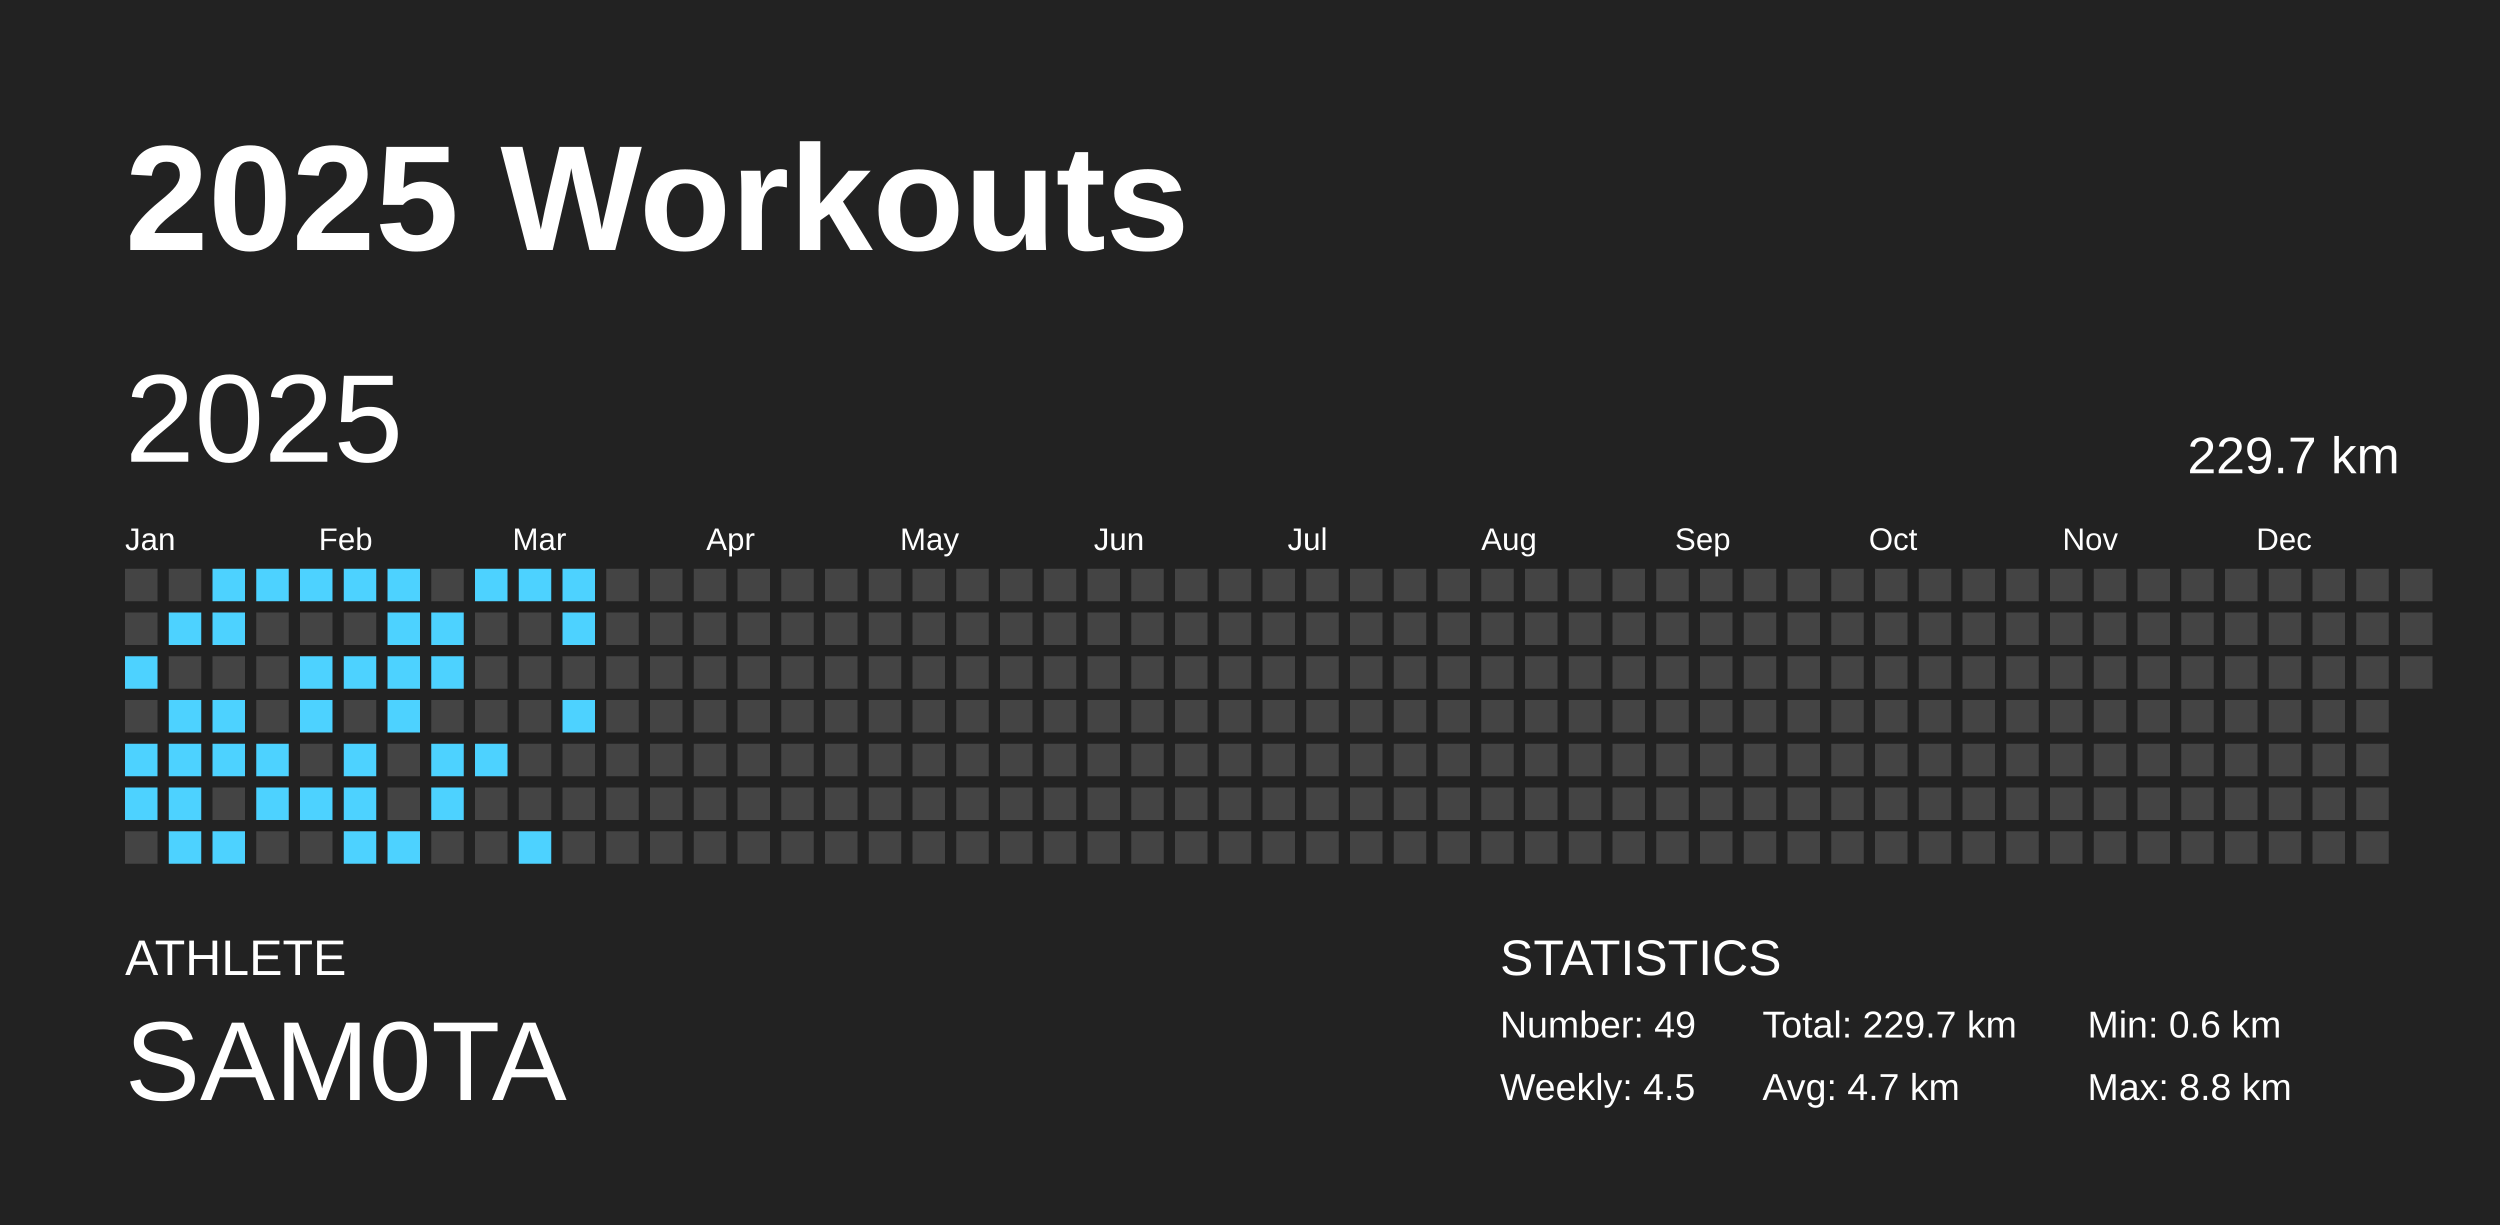
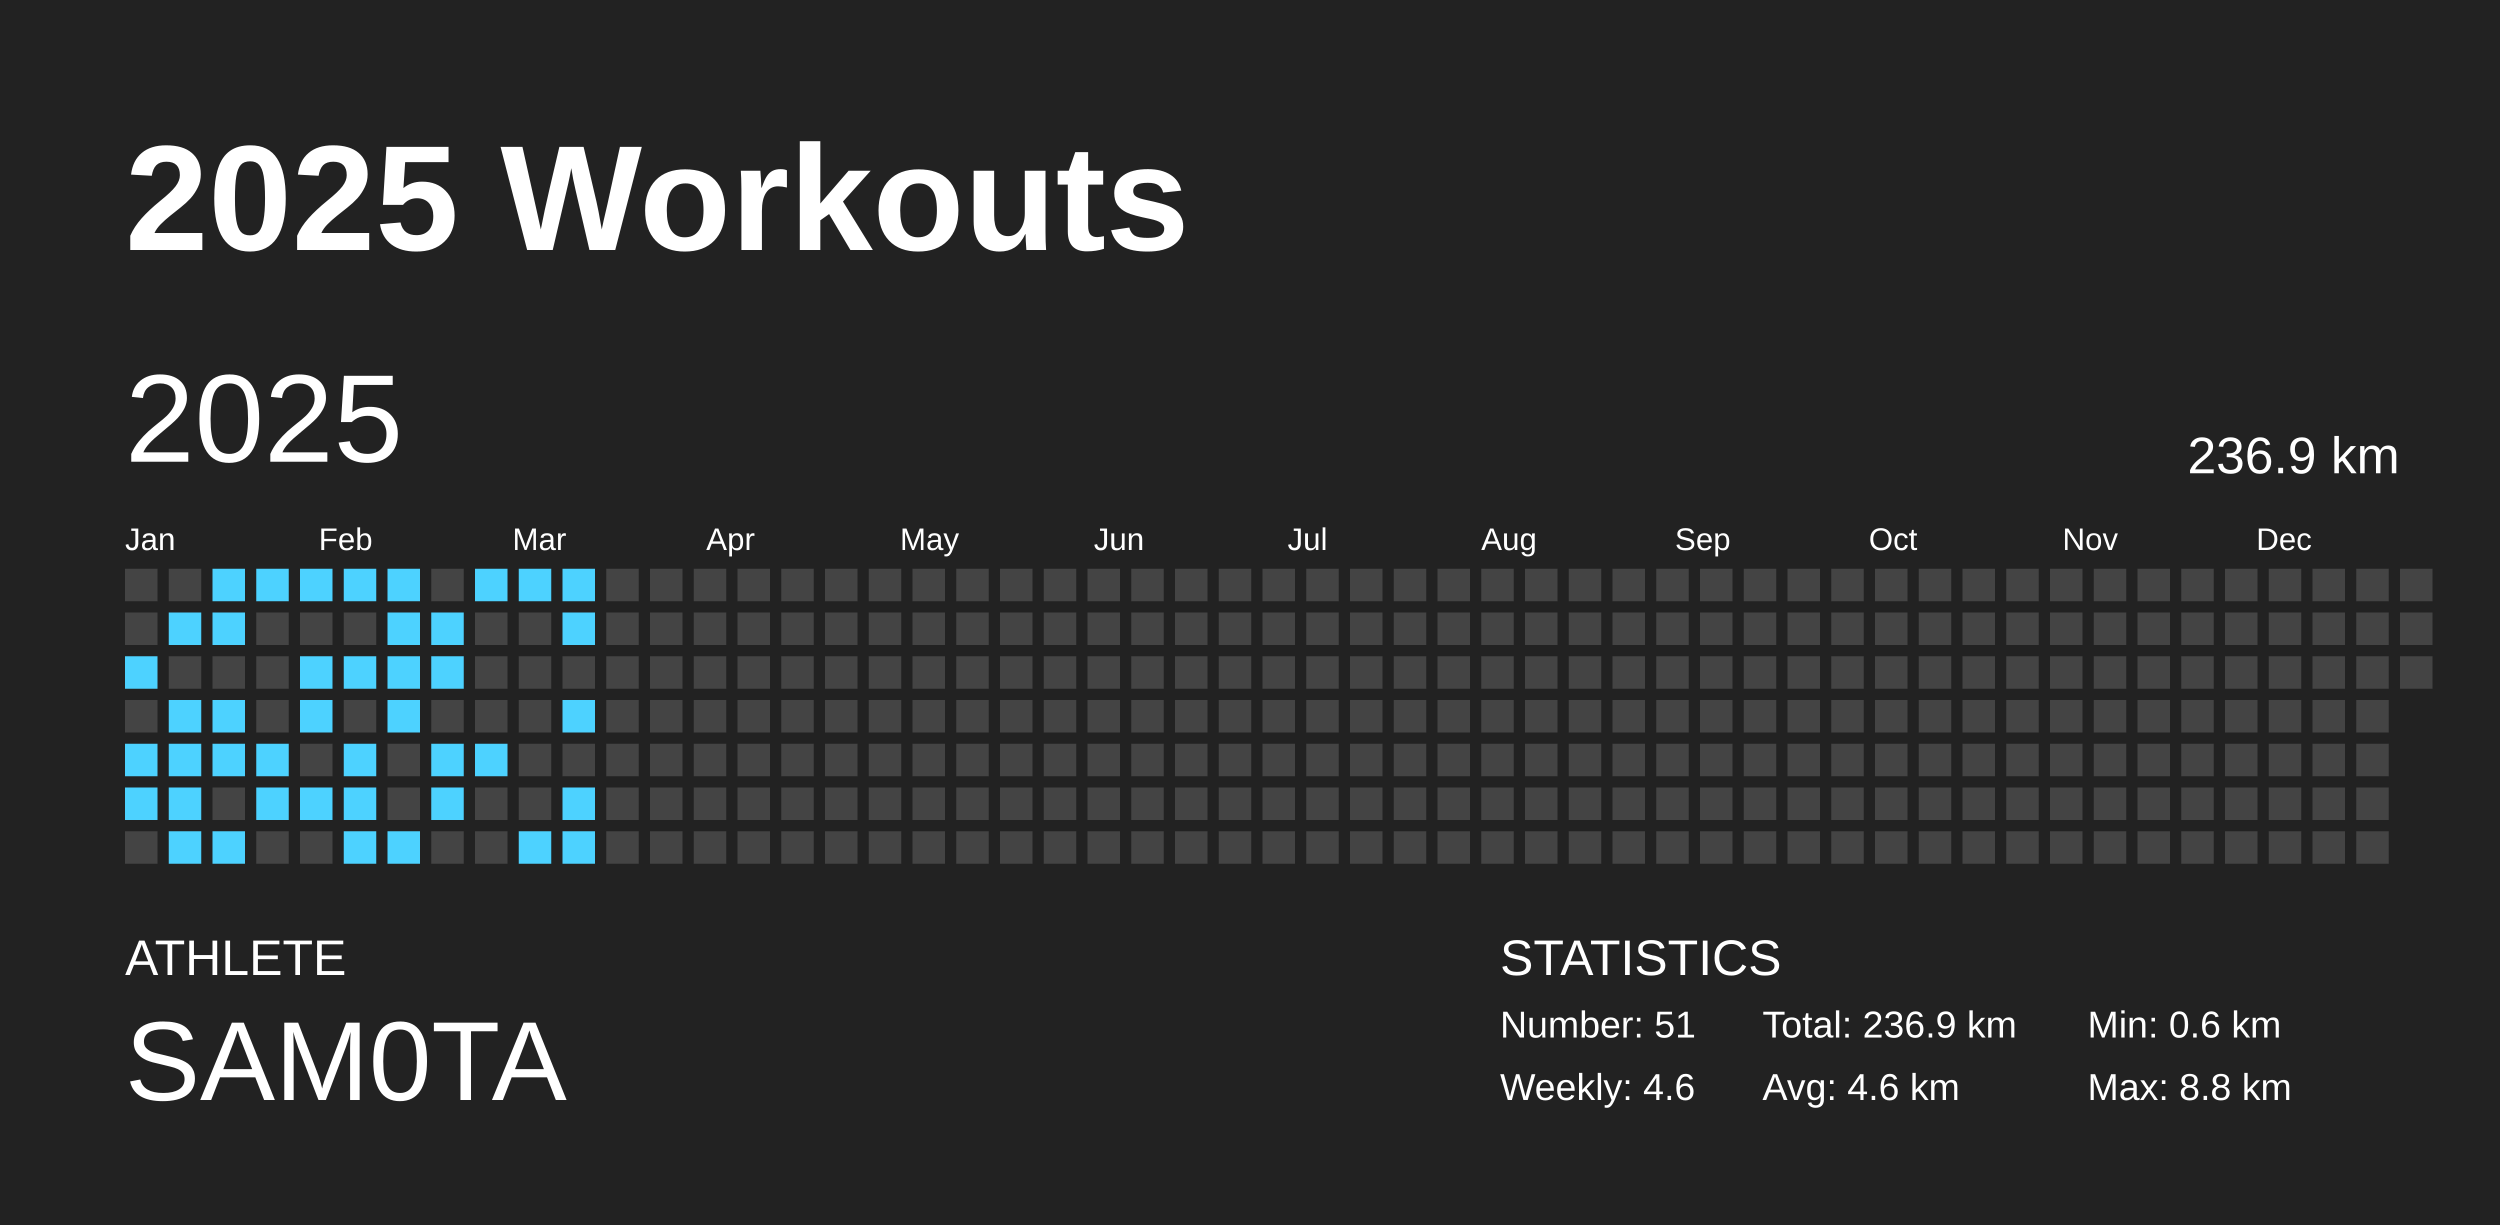
<svg xmlns="http://www.w3.org/2000/svg" baseProfile="full" height="98mm" version="1.1" viewBox="0,0,200,98" width="200mm">
  <defs />
  <rect fill="#222222" height="98" width="200" x="0" y="0" />
  <text fill="#FFFFFF" style="font-size:12px; font-family:Arial; font-weight:bold;" x="10" y="20">2025 Workouts</text>
  <text fill="#FFFFFF" style="font-size:4px; font-family:Arial" x="10" y="78">ATHLETE</text>
  <text fill="#FFFFFF" style="font-size:9px; font-family:Arial" x="10" y="88">SAM0TA</text>
  <text fill="#FFFFFF" style="font-size:4px; font-family:Arial" x="120" y="78">STATISTICS</text>
-   <text fill="#FFFFFF" style="font-size:3px; font-family:Arial" x="120" y="83">Number: 49</text>
-   <text fill="#FFFFFF" style="font-size:3px; font-family:Arial" x="120" y="88">Weekly: 4.5</text>
-   <text fill="#FFFFFF" style="font-size:3px; font-family:Arial" x="141" y="83">Total: 229.7 km</text>
-   <text fill="#FFFFFF" style="font-size:3px; font-family:Arial" x="141" y="88">Avg: 4.7 km</text>
+   <text fill="#FFFFFF" style="font-size:3px; font-family:Arial" x="120" y="83">Number: 51</text>
+   <text fill="#FFFFFF" style="font-size:3px; font-family:Arial" x="120" y="88">Weekly: 4.6</text>
+   <text fill="#FFFFFF" style="font-size:3px; font-family:Arial" x="141" y="83">Total: 236.9 km</text>
+   <text fill="#FFFFFF" style="font-size:3px; font-family:Arial" x="141" y="88">Avg: 4.6 km</text>
  <text fill="#FFFFFF" style="font-size:3px; font-family:Arial" x="167" y="83">Min: 0.6 km</text>
  <text fill="#FFFFFF" style="font-size:3px; font-family:Arial" x="167" y="88">Max: 8.8 km</text>
  <text dominant-baseline="hanging" fill="#FFFFFF" style="font-size:10.0px; font-family:Arial;" x="10" y="30">2025</text>
-   <text dominant-baseline="hanging" fill="#FFFFFF" style="font-size:4.125px; font-family:Arial;" x="175" y="35">229.7 km</text>
+   <text dominant-baseline="hanging" fill="#FFFFFF" style="font-size:4.125px; font-family:Arial;" x="175" y="35">236.9 km</text>
  <text fill="#FFFFFF" style="font-size:2.5px; font-family:Arial" x="10.0" y="44">Jan</text>
  <text fill="#FFFFFF" style="font-size:2.5px; font-family:Arial" x="25.5" y="44">Feb</text>
  <text fill="#FFFFFF" style="font-size:2.5px; font-family:Arial" x="41.0" y="44">Mar</text>
  <text fill="#FFFFFF" style="font-size:2.5px; font-family:Arial" x="56.5" y="44">Apr</text>
  <text fill="#FFFFFF" style="font-size:2.5px; font-family:Arial" x="72.0" y="44">May</text>
  <text fill="#FFFFFF" style="font-size:2.5px; font-family:Arial" x="87.5" y="44">Jun</text>
  <text fill="#FFFFFF" style="font-size:2.5px; font-family:Arial" x="103.0" y="44">Jul</text>
  <text fill="#FFFFFF" style="font-size:2.5px; font-family:Arial" x="118.5" y="44">Aug</text>
  <text fill="#FFFFFF" style="font-size:2.5px; font-family:Arial" x="134.0" y="44">Sep</text>
  <text fill="#FFFFFF" style="font-size:2.5px; font-family:Arial" x="149.5" y="44">Oct</text>
  <text fill="#FFFFFF" style="font-size:2.5px; font-family:Arial" x="165.0" y="44">Nov</text>
  <text fill="#FFFFFF" style="font-size:2.5px; font-family:Arial" x="180.5" y="44">Dec</text>
  <rect fill="#444444" height="2.6" width="2.6" x="10.0" y="45.5" />
  <rect fill="#444444" height="2.6" width="2.6" x="10.0" y="49.0" />
  <rect fill="#4dd2ff" height="2.6" width="2.6" x="10.0" y="52.5" />
  <rect fill="#444444" height="2.6" width="2.6" x="10.0" y="56.0" />
  <rect fill="#4dd2ff" height="2.6" width="2.6" x="10.0" y="59.5" />
  <rect fill="#4dd2ff" height="2.6" width="2.6" x="10.0" y="63.0" />
  <rect fill="#444444" height="2.6" width="2.6" x="10.0" y="66.5" />
  <rect fill="#444444" height="2.6" width="2.6" x="13.5" y="45.5" />
  <rect fill="#4dd2ff" height="2.6" width="2.6" x="13.5" y="49.0" />
  <rect fill="#444444" height="2.6" width="2.6" x="13.5" y="52.5" />
  <rect fill="#4dd2ff" height="2.6" width="2.6" x="13.5" y="56.0" />
  <rect fill="#4dd2ff" height="2.6" width="2.6" x="13.5" y="59.5" />
  <rect fill="#4dd2ff" height="2.6" width="2.6" x="13.5" y="63.0" />
  <rect fill="#4dd2ff" height="2.6" width="2.6" x="13.5" y="66.5" />
  <rect fill="#4dd2ff" height="2.6" width="2.6" x="17.0" y="45.5" />
  <rect fill="#4dd2ff" height="2.6" width="2.6" x="17.0" y="49.0" />
  <rect fill="#444444" height="2.6" width="2.6" x="17.0" y="52.5" />
  <rect fill="#4dd2ff" height="2.6" width="2.6" x="17.0" y="56.0" />
  <rect fill="#4dd2ff" height="2.6" width="2.6" x="17.0" y="59.5" />
  <rect fill="#444444" height="2.6" width="2.6" x="17.0" y="63.0" />
  <rect fill="#4dd2ff" height="2.6" width="2.6" x="17.0" y="66.5" />
  <rect fill="#4dd2ff" height="2.6" width="2.6" x="20.5" y="45.5" />
  <rect fill="#444444" height="2.6" width="2.6" x="20.5" y="49.0" />
  <rect fill="#444444" height="2.6" width="2.6" x="20.5" y="52.5" />
  <rect fill="#444444" height="2.6" width="2.6" x="20.5" y="56.0" />
  <rect fill="#4dd2ff" height="2.6" width="2.6" x="20.5" y="59.5" />
  <rect fill="#4dd2ff" height="2.6" width="2.6" x="20.5" y="63.0" />
  <rect fill="#444444" height="2.6" width="2.6" x="20.5" y="66.5" />
  <rect fill="#4dd2ff" height="2.6" width="2.6" x="24.0" y="45.5" />
  <rect fill="#444444" height="2.6" width="2.6" x="24.0" y="49.0" />
  <rect fill="#4dd2ff" height="2.6" width="2.6" x="24.0" y="52.5" />
  <rect fill="#4dd2ff" height="2.6" width="2.6" x="24.0" y="56.0" />
  <rect fill="#444444" height="2.6" width="2.6" x="24.0" y="59.5" />
  <rect fill="#4dd2ff" height="2.6" width="2.6" x="24.0" y="63.0" />
  <rect fill="#444444" height="2.6" width="2.6" x="24.0" y="66.5" />
  <rect fill="#4dd2ff" height="2.6" width="2.6" x="27.5" y="45.5" />
  <rect fill="#444444" height="2.6" width="2.6" x="27.5" y="49.0" />
  <rect fill="#4dd2ff" height="2.6" width="2.6" x="27.5" y="52.5" />
  <rect fill="#444444" height="2.6" width="2.6" x="27.5" y="56.0" />
  <rect fill="#4dd2ff" height="2.6" width="2.6" x="27.5" y="59.5" />
  <rect fill="#4dd2ff" height="2.6" width="2.6" x="27.5" y="63.0" />
  <rect fill="#4dd2ff" height="2.6" width="2.6" x="27.5" y="66.5" />
  <rect fill="#4dd2ff" height="2.6" width="2.6" x="31.0" y="45.5" />
  <rect fill="#4dd2ff" height="2.6" width="2.6" x="31.0" y="49.0" />
  <rect fill="#4dd2ff" height="2.6" width="2.6" x="31.0" y="52.5" />
  <rect fill="#4dd2ff" height="2.6" width="2.6" x="31.0" y="56.0" />
  <rect fill="#444444" height="2.6" width="2.6" x="31.0" y="59.5" />
  <rect fill="#444444" height="2.6" width="2.6" x="31.0" y="63.0" />
  <rect fill="#4dd2ff" height="2.6" width="2.6" x="31.0" y="66.5" />
  <rect fill="#444444" height="2.6" width="2.6" x="34.5" y="45.5" />
  <rect fill="#4dd2ff" height="2.6" width="2.6" x="34.5" y="49.0" />
  <rect fill="#4dd2ff" height="2.6" width="2.6" x="34.5" y="52.5" />
  <rect fill="#444444" height="2.6" width="2.6" x="34.5" y="56.0" />
  <rect fill="#4dd2ff" height="2.6" width="2.6" x="34.5" y="59.5" />
  <rect fill="#4dd2ff" height="2.6" width="2.6" x="34.5" y="63.0" />
  <rect fill="#444444" height="2.6" width="2.6" x="34.5" y="66.5" />
  <rect fill="#4dd2ff" height="2.6" width="2.6" x="38.0" y="45.5" />
  <rect fill="#444444" height="2.6" width="2.6" x="38.0" y="49.0" />
  <rect fill="#444444" height="2.6" width="2.6" x="38.0" y="52.5" />
  <rect fill="#444444" height="2.6" width="2.6" x="38.0" y="56.0" />
  <rect fill="#4dd2ff" height="2.6" width="2.6" x="38.0" y="59.5" />
  <rect fill="#444444" height="2.6" width="2.6" x="38.0" y="63.0" />
  <rect fill="#444444" height="2.6" width="2.6" x="38.0" y="66.5" />
  <rect fill="#4dd2ff" height="2.6" width="2.6" x="41.5" y="45.5" />
  <rect fill="#444444" height="2.6" width="2.6" x="41.5" y="49.0" />
  <rect fill="#444444" height="2.6" width="2.6" x="41.5" y="52.5" />
  <rect fill="#444444" height="2.6" width="2.6" x="41.5" y="56.0" />
  <rect fill="#444444" height="2.6" width="2.6" x="41.5" y="59.5" />
  <rect fill="#444444" height="2.6" width="2.6" x="41.5" y="63.0" />
  <rect fill="#4dd2ff" height="2.6" width="2.6" x="41.5" y="66.5" />
  <rect fill="#4dd2ff" height="2.6" width="2.6" x="45.0" y="45.5" />
  <rect fill="#4dd2ff" height="2.6" width="2.6" x="45.0" y="49.0" />
  <rect fill="#444444" height="2.6" width="2.6" x="45.0" y="52.5" />
  <rect fill="#4dd2ff" height="2.6" width="2.6" x="45.0" y="56.0" />
  <rect fill="#444444" height="2.6" width="2.6" x="45.0" y="59.5" />
-   <rect fill="#444444" height="2.6" width="2.6" x="45.0" y="63.0" />
-   <rect fill="#444444" height="2.6" width="2.6" x="45.0" y="66.5" />
+   <rect fill="#4dd2ff" height="2.6" width="2.6" x="45.0" y="63.0" />
+   <rect fill="#4dd2ff" height="2.6" width="2.6" x="45.0" y="66.5" />
  <rect fill="#444444" height="2.6" width="2.6" x="48.5" y="45.5" />
  <rect fill="#444444" height="2.6" width="2.6" x="48.5" y="49.0" />
  <rect fill="#444444" height="2.6" width="2.6" x="48.5" y="52.5" />
  <rect fill="#444444" height="2.6" width="2.6" x="48.5" y="56.0" />
  <rect fill="#444444" height="2.6" width="2.6" x="48.5" y="59.5" />
  <rect fill="#444444" height="2.6" width="2.6" x="48.5" y="63.0" />
  <rect fill="#444444" height="2.6" width="2.6" x="48.5" y="66.5" />
  <rect fill="#444444" height="2.6" width="2.6" x="52.0" y="45.5" />
  <rect fill="#444444" height="2.6" width="2.6" x="52.0" y="49.0" />
  <rect fill="#444444" height="2.6" width="2.6" x="52.0" y="52.5" />
  <rect fill="#444444" height="2.6" width="2.6" x="52.0" y="56.0" />
  <rect fill="#444444" height="2.6" width="2.6" x="52.0" y="59.5" />
  <rect fill="#444444" height="2.6" width="2.6" x="52.0" y="63.0" />
  <rect fill="#444444" height="2.6" width="2.6" x="52.0" y="66.5" />
  <rect fill="#444444" height="2.6" width="2.6" x="55.5" y="45.5" />
  <rect fill="#444444" height="2.6" width="2.6" x="55.5" y="49.0" />
  <rect fill="#444444" height="2.6" width="2.6" x="55.5" y="52.5" />
  <rect fill="#444444" height="2.6" width="2.6" x="55.5" y="56.0" />
  <rect fill="#444444" height="2.6" width="2.6" x="55.5" y="59.5" />
  <rect fill="#444444" height="2.6" width="2.6" x="55.5" y="63.0" />
  <rect fill="#444444" height="2.6" width="2.6" x="55.5" y="66.5" />
  <rect fill="#444444" height="2.6" width="2.6" x="59.0" y="45.5" />
  <rect fill="#444444" height="2.6" width="2.6" x="59.0" y="49.0" />
  <rect fill="#444444" height="2.6" width="2.6" x="59.0" y="52.5" />
  <rect fill="#444444" height="2.6" width="2.6" x="59.0" y="56.0" />
  <rect fill="#444444" height="2.6" width="2.6" x="59.0" y="59.5" />
  <rect fill="#444444" height="2.6" width="2.6" x="59.0" y="63.0" />
  <rect fill="#444444" height="2.6" width="2.6" x="59.0" y="66.5" />
  <rect fill="#444444" height="2.6" width="2.6" x="62.5" y="45.5" />
  <rect fill="#444444" height="2.6" width="2.6" x="62.5" y="49.0" />
  <rect fill="#444444" height="2.6" width="2.6" x="62.5" y="52.5" />
  <rect fill="#444444" height="2.6" width="2.6" x="62.5" y="56.0" />
  <rect fill="#444444" height="2.6" width="2.6" x="62.5" y="59.5" />
  <rect fill="#444444" height="2.6" width="2.6" x="62.5" y="63.0" />
  <rect fill="#444444" height="2.6" width="2.6" x="62.5" y="66.5" />
  <rect fill="#444444" height="2.6" width="2.6" x="66.0" y="45.5" />
  <rect fill="#444444" height="2.6" width="2.6" x="66.0" y="49.0" />
  <rect fill="#444444" height="2.6" width="2.6" x="66.0" y="52.5" />
  <rect fill="#444444" height="2.6" width="2.6" x="66.0" y="56.0" />
  <rect fill="#444444" height="2.6" width="2.6" x="66.0" y="59.5" />
  <rect fill="#444444" height="2.6" width="2.6" x="66.0" y="63.0" />
  <rect fill="#444444" height="2.6" width="2.6" x="66.0" y="66.5" />
  <rect fill="#444444" height="2.6" width="2.6" x="69.5" y="45.5" />
  <rect fill="#444444" height="2.6" width="2.6" x="69.5" y="49.0" />
  <rect fill="#444444" height="2.6" width="2.6" x="69.5" y="52.5" />
  <rect fill="#444444" height="2.6" width="2.6" x="69.5" y="56.0" />
  <rect fill="#444444" height="2.6" width="2.6" x="69.5" y="59.5" />
  <rect fill="#444444" height="2.6" width="2.6" x="69.5" y="63.0" />
  <rect fill="#444444" height="2.6" width="2.6" x="69.5" y="66.5" />
  <rect fill="#444444" height="2.6" width="2.6" x="73.0" y="45.5" />
  <rect fill="#444444" height="2.6" width="2.6" x="73.0" y="49.0" />
  <rect fill="#444444" height="2.6" width="2.6" x="73.0" y="52.5" />
  <rect fill="#444444" height="2.6" width="2.6" x="73.0" y="56.0" />
  <rect fill="#444444" height="2.6" width="2.6" x="73.0" y="59.5" />
  <rect fill="#444444" height="2.6" width="2.6" x="73.0" y="63.0" />
  <rect fill="#444444" height="2.6" width="2.6" x="73.0" y="66.5" />
  <rect fill="#444444" height="2.6" width="2.6" x="76.5" y="45.5" />
  <rect fill="#444444" height="2.6" width="2.6" x="76.5" y="49.0" />
  <rect fill="#444444" height="2.6" width="2.6" x="76.5" y="52.5" />
  <rect fill="#444444" height="2.6" width="2.6" x="76.5" y="56.0" />
  <rect fill="#444444" height="2.6" width="2.6" x="76.5" y="59.5" />
  <rect fill="#444444" height="2.6" width="2.6" x="76.5" y="63.0" />
  <rect fill="#444444" height="2.6" width="2.6" x="76.5" y="66.5" />
  <rect fill="#444444" height="2.6" width="2.6" x="80.0" y="45.5" />
  <rect fill="#444444" height="2.6" width="2.6" x="80.0" y="49.0" />
  <rect fill="#444444" height="2.6" width="2.6" x="80.0" y="52.5" />
  <rect fill="#444444" height="2.6" width="2.6" x="80.0" y="56.0" />
  <rect fill="#444444" height="2.6" width="2.6" x="80.0" y="59.5" />
  <rect fill="#444444" height="2.6" width="2.6" x="80.0" y="63.0" />
  <rect fill="#444444" height="2.6" width="2.6" x="80.0" y="66.5" />
  <rect fill="#444444" height="2.6" width="2.6" x="83.5" y="45.5" />
  <rect fill="#444444" height="2.6" width="2.6" x="83.5" y="49.0" />
  <rect fill="#444444" height="2.6" width="2.6" x="83.5" y="52.5" />
  <rect fill="#444444" height="2.6" width="2.6" x="83.5" y="56.0" />
  <rect fill="#444444" height="2.6" width="2.6" x="83.5" y="59.5" />
  <rect fill="#444444" height="2.6" width="2.6" x="83.5" y="63.0" />
  <rect fill="#444444" height="2.6" width="2.6" x="83.5" y="66.5" />
  <rect fill="#444444" height="2.6" width="2.6" x="87.0" y="45.5" />
  <rect fill="#444444" height="2.6" width="2.6" x="87.0" y="49.0" />
  <rect fill="#444444" height="2.6" width="2.6" x="87.0" y="52.5" />
  <rect fill="#444444" height="2.6" width="2.6" x="87.0" y="56.0" />
  <rect fill="#444444" height="2.6" width="2.6" x="87.0" y="59.5" />
  <rect fill="#444444" height="2.6" width="2.6" x="87.0" y="63.0" />
  <rect fill="#444444" height="2.6" width="2.6" x="87.0" y="66.5" />
  <rect fill="#444444" height="2.6" width="2.6" x="90.5" y="45.5" />
  <rect fill="#444444" height="2.6" width="2.6" x="90.5" y="49.0" />
  <rect fill="#444444" height="2.6" width="2.6" x="90.5" y="52.5" />
  <rect fill="#444444" height="2.6" width="2.6" x="90.5" y="56.0" />
  <rect fill="#444444" height="2.6" width="2.6" x="90.5" y="59.5" />
  <rect fill="#444444" height="2.6" width="2.6" x="90.5" y="63.0" />
  <rect fill="#444444" height="2.6" width="2.6" x="90.5" y="66.5" />
  <rect fill="#444444" height="2.6" width="2.6" x="94.0" y="45.5" />
  <rect fill="#444444" height="2.6" width="2.6" x="94.0" y="49.0" />
  <rect fill="#444444" height="2.6" width="2.6" x="94.0" y="52.5" />
  <rect fill="#444444" height="2.6" width="2.6" x="94.0" y="56.0" />
  <rect fill="#444444" height="2.6" width="2.6" x="94.0" y="59.5" />
  <rect fill="#444444" height="2.6" width="2.6" x="94.0" y="63.0" />
  <rect fill="#444444" height="2.6" width="2.6" x="94.0" y="66.5" />
  <rect fill="#444444" height="2.6" width="2.6" x="97.5" y="45.5" />
  <rect fill="#444444" height="2.6" width="2.6" x="97.5" y="49.0" />
  <rect fill="#444444" height="2.6" width="2.6" x="97.5" y="52.5" />
  <rect fill="#444444" height="2.6" width="2.6" x="97.5" y="56.0" />
  <rect fill="#444444" height="2.6" width="2.6" x="97.5" y="59.5" />
  <rect fill="#444444" height="2.6" width="2.6" x="97.5" y="63.0" />
  <rect fill="#444444" height="2.6" width="2.6" x="97.5" y="66.5" />
  <rect fill="#444444" height="2.6" width="2.6" x="101.0" y="45.5" />
  <rect fill="#444444" height="2.6" width="2.6" x="101.0" y="49.0" />
  <rect fill="#444444" height="2.6" width="2.6" x="101.0" y="52.5" />
  <rect fill="#444444" height="2.6" width="2.6" x="101.0" y="56.0" />
  <rect fill="#444444" height="2.6" width="2.6" x="101.0" y="59.5" />
  <rect fill="#444444" height="2.6" width="2.6" x="101.0" y="63.0" />
  <rect fill="#444444" height="2.6" width="2.6" x="101.0" y="66.5" />
  <rect fill="#444444" height="2.6" width="2.6" x="104.5" y="45.5" />
  <rect fill="#444444" height="2.6" width="2.6" x="104.5" y="49.0" />
  <rect fill="#444444" height="2.6" width="2.6" x="104.5" y="52.5" />
  <rect fill="#444444" height="2.6" width="2.6" x="104.5" y="56.0" />
  <rect fill="#444444" height="2.6" width="2.6" x="104.5" y="59.5" />
  <rect fill="#444444" height="2.6" width="2.6" x="104.5" y="63.0" />
  <rect fill="#444444" height="2.6" width="2.6" x="104.5" y="66.5" />
  <rect fill="#444444" height="2.6" width="2.6" x="108.0" y="45.5" />
  <rect fill="#444444" height="2.6" width="2.6" x="108.0" y="49.0" />
  <rect fill="#444444" height="2.6" width="2.6" x="108.0" y="52.5" />
  <rect fill="#444444" height="2.6" width="2.6" x="108.0" y="56.0" />
  <rect fill="#444444" height="2.6" width="2.6" x="108.0" y="59.5" />
  <rect fill="#444444" height="2.6" width="2.6" x="108.0" y="63.0" />
  <rect fill="#444444" height="2.6" width="2.6" x="108.0" y="66.5" />
  <rect fill="#444444" height="2.6" width="2.6" x="111.5" y="45.5" />
  <rect fill="#444444" height="2.6" width="2.6" x="111.5" y="49.0" />
  <rect fill="#444444" height="2.6" width="2.6" x="111.5" y="52.5" />
  <rect fill="#444444" height="2.6" width="2.6" x="111.5" y="56.0" />
  <rect fill="#444444" height="2.6" width="2.6" x="111.5" y="59.5" />
  <rect fill="#444444" height="2.6" width="2.6" x="111.5" y="63.0" />
  <rect fill="#444444" height="2.6" width="2.6" x="111.5" y="66.5" />
  <rect fill="#444444" height="2.6" width="2.6" x="115.0" y="45.5" />
  <rect fill="#444444" height="2.6" width="2.6" x="115.0" y="49.0" />
  <rect fill="#444444" height="2.6" width="2.6" x="115.0" y="52.5" />
  <rect fill="#444444" height="2.6" width="2.6" x="115.0" y="56.0" />
  <rect fill="#444444" height="2.6" width="2.6" x="115.0" y="59.5" />
  <rect fill="#444444" height="2.6" width="2.6" x="115.0" y="63.0" />
  <rect fill="#444444" height="2.6" width="2.6" x="115.0" y="66.5" />
  <rect fill="#444444" height="2.6" width="2.6" x="118.5" y="45.5" />
  <rect fill="#444444" height="2.6" width="2.6" x="118.5" y="49.0" />
  <rect fill="#444444" height="2.6" width="2.6" x="118.5" y="52.5" />
  <rect fill="#444444" height="2.6" width="2.6" x="118.5" y="56.0" />
  <rect fill="#444444" height="2.6" width="2.6" x="118.5" y="59.5" />
  <rect fill="#444444" height="2.6" width="2.6" x="118.5" y="63.0" />
  <rect fill="#444444" height="2.6" width="2.6" x="118.5" y="66.5" />
  <rect fill="#444444" height="2.6" width="2.6" x="122.0" y="45.5" />
  <rect fill="#444444" height="2.6" width="2.6" x="122.0" y="49.0" />
  <rect fill="#444444" height="2.6" width="2.6" x="122.0" y="52.5" />
  <rect fill="#444444" height="2.6" width="2.6" x="122.0" y="56.0" />
  <rect fill="#444444" height="2.6" width="2.6" x="122.0" y="59.5" />
  <rect fill="#444444" height="2.6" width="2.6" x="122.0" y="63.0" />
  <rect fill="#444444" height="2.6" width="2.6" x="122.0" y="66.5" />
  <rect fill="#444444" height="2.6" width="2.6" x="125.5" y="45.5" />
  <rect fill="#444444" height="2.6" width="2.6" x="125.5" y="49.0" />
  <rect fill="#444444" height="2.6" width="2.6" x="125.5" y="52.5" />
  <rect fill="#444444" height="2.6" width="2.6" x="125.5" y="56.0" />
  <rect fill="#444444" height="2.6" width="2.6" x="125.5" y="59.5" />
  <rect fill="#444444" height="2.6" width="2.6" x="125.5" y="63.0" />
  <rect fill="#444444" height="2.6" width="2.6" x="125.5" y="66.5" />
  <rect fill="#444444" height="2.6" width="2.6" x="129.0" y="45.5" />
  <rect fill="#444444" height="2.6" width="2.6" x="129.0" y="49.0" />
  <rect fill="#444444" height="2.6" width="2.6" x="129.0" y="52.5" />
  <rect fill="#444444" height="2.6" width="2.6" x="129.0" y="56.0" />
  <rect fill="#444444" height="2.6" width="2.6" x="129.0" y="59.5" />
  <rect fill="#444444" height="2.6" width="2.6" x="129.0" y="63.0" />
  <rect fill="#444444" height="2.6" width="2.6" x="129.0" y="66.5" />
  <rect fill="#444444" height="2.6" width="2.6" x="132.5" y="45.5" />
  <rect fill="#444444" height="2.6" width="2.6" x="132.5" y="49.0" />
  <rect fill="#444444" height="2.6" width="2.6" x="132.5" y="52.5" />
  <rect fill="#444444" height="2.6" width="2.6" x="132.5" y="56.0" />
  <rect fill="#444444" height="2.6" width="2.6" x="132.5" y="59.5" />
  <rect fill="#444444" height="2.6" width="2.6" x="132.5" y="63.0" />
  <rect fill="#444444" height="2.6" width="2.6" x="132.5" y="66.5" />
  <rect fill="#444444" height="2.6" width="2.6" x="136.0" y="45.5" />
  <rect fill="#444444" height="2.6" width="2.6" x="136.0" y="49.0" />
  <rect fill="#444444" height="2.6" width="2.6" x="136.0" y="52.5" />
  <rect fill="#444444" height="2.6" width="2.6" x="136.0" y="56.0" />
  <rect fill="#444444" height="2.6" width="2.6" x="136.0" y="59.5" />
  <rect fill="#444444" height="2.6" width="2.6" x="136.0" y="63.0" />
  <rect fill="#444444" height="2.6" width="2.6" x="136.0" y="66.5" />
  <rect fill="#444444" height="2.6" width="2.6" x="139.5" y="45.5" />
  <rect fill="#444444" height="2.6" width="2.6" x="139.5" y="49.0" />
  <rect fill="#444444" height="2.6" width="2.6" x="139.5" y="52.5" />
  <rect fill="#444444" height="2.6" width="2.6" x="139.5" y="56.0" />
  <rect fill="#444444" height="2.6" width="2.6" x="139.5" y="59.5" />
  <rect fill="#444444" height="2.6" width="2.6" x="139.5" y="63.0" />
  <rect fill="#444444" height="2.6" width="2.6" x="139.5" y="66.5" />
  <rect fill="#444444" height="2.6" width="2.6" x="143.0" y="45.5" />
  <rect fill="#444444" height="2.6" width="2.6" x="143.0" y="49.0" />
  <rect fill="#444444" height="2.6" width="2.6" x="143.0" y="52.5" />
  <rect fill="#444444" height="2.6" width="2.6" x="143.0" y="56.0" />
  <rect fill="#444444" height="2.6" width="2.6" x="143.0" y="59.5" />
  <rect fill="#444444" height="2.6" width="2.6" x="143.0" y="63.0" />
  <rect fill="#444444" height="2.6" width="2.6" x="143.0" y="66.5" />
  <rect fill="#444444" height="2.6" width="2.6" x="146.5" y="45.5" />
  <rect fill="#444444" height="2.6" width="2.6" x="146.5" y="49.0" />
  <rect fill="#444444" height="2.6" width="2.6" x="146.5" y="52.5" />
  <rect fill="#444444" height="2.6" width="2.6" x="146.5" y="56.0" />
  <rect fill="#444444" height="2.6" width="2.6" x="146.5" y="59.5" />
  <rect fill="#444444" height="2.6" width="2.6" x="146.5" y="63.0" />
  <rect fill="#444444" height="2.6" width="2.6" x="146.5" y="66.5" />
  <rect fill="#444444" height="2.6" width="2.6" x="150.0" y="45.5" />
  <rect fill="#444444" height="2.6" width="2.6" x="150.0" y="49.0" />
  <rect fill="#444444" height="2.6" width="2.6" x="150.0" y="52.5" />
  <rect fill="#444444" height="2.6" width="2.6" x="150.0" y="56.0" />
  <rect fill="#444444" height="2.6" width="2.6" x="150.0" y="59.5" />
  <rect fill="#444444" height="2.6" width="2.6" x="150.0" y="63.0" />
  <rect fill="#444444" height="2.6" width="2.6" x="150.0" y="66.5" />
  <rect fill="#444444" height="2.6" width="2.6" x="153.5" y="45.5" />
  <rect fill="#444444" height="2.6" width="2.6" x="153.5" y="49.0" />
  <rect fill="#444444" height="2.6" width="2.6" x="153.5" y="52.5" />
  <rect fill="#444444" height="2.6" width="2.6" x="153.5" y="56.0" />
  <rect fill="#444444" height="2.6" width="2.6" x="153.5" y="59.5" />
  <rect fill="#444444" height="2.6" width="2.6" x="153.5" y="63.0" />
  <rect fill="#444444" height="2.6" width="2.6" x="153.5" y="66.5" />
  <rect fill="#444444" height="2.6" width="2.6" x="157.0" y="45.5" />
  <rect fill="#444444" height="2.6" width="2.6" x="157.0" y="49.0" />
  <rect fill="#444444" height="2.6" width="2.6" x="157.0" y="52.5" />
  <rect fill="#444444" height="2.6" width="2.6" x="157.0" y="56.0" />
  <rect fill="#444444" height="2.6" width="2.6" x="157.0" y="59.5" />
  <rect fill="#444444" height="2.6" width="2.6" x="157.0" y="63.0" />
  <rect fill="#444444" height="2.6" width="2.6" x="157.0" y="66.5" />
  <rect fill="#444444" height="2.6" width="2.6" x="160.5" y="45.5" />
  <rect fill="#444444" height="2.6" width="2.6" x="160.5" y="49.0" />
  <rect fill="#444444" height="2.6" width="2.6" x="160.5" y="52.5" />
  <rect fill="#444444" height="2.6" width="2.6" x="160.5" y="56.0" />
  <rect fill="#444444" height="2.6" width="2.6" x="160.5" y="59.5" />
  <rect fill="#444444" height="2.6" width="2.6" x="160.5" y="63.0" />
  <rect fill="#444444" height="2.6" width="2.6" x="160.5" y="66.5" />
  <rect fill="#444444" height="2.6" width="2.6" x="164.0" y="45.5" />
  <rect fill="#444444" height="2.6" width="2.6" x="164.0" y="49.0" />
  <rect fill="#444444" height="2.6" width="2.6" x="164.0" y="52.5" />
  <rect fill="#444444" height="2.6" width="2.6" x="164.0" y="56.0" />
  <rect fill="#444444" height="2.6" width="2.6" x="164.0" y="59.5" />
  <rect fill="#444444" height="2.6" width="2.6" x="164.0" y="63.0" />
  <rect fill="#444444" height="2.6" width="2.6" x="164.0" y="66.5" />
  <rect fill="#444444" height="2.6" width="2.6" x="167.5" y="45.5" />
  <rect fill="#444444" height="2.6" width="2.6" x="167.5" y="49.0" />
  <rect fill="#444444" height="2.6" width="2.6" x="167.5" y="52.5" />
  <rect fill="#444444" height="2.6" width="2.6" x="167.5" y="56.0" />
  <rect fill="#444444" height="2.6" width="2.6" x="167.5" y="59.5" />
  <rect fill="#444444" height="2.6" width="2.6" x="167.5" y="63.0" />
  <rect fill="#444444" height="2.6" width="2.6" x="167.5" y="66.5" />
  <rect fill="#444444" height="2.6" width="2.6" x="171.0" y="45.5" />
  <rect fill="#444444" height="2.6" width="2.6" x="171.0" y="49.0" />
  <rect fill="#444444" height="2.6" width="2.6" x="171.0" y="52.5" />
  <rect fill="#444444" height="2.6" width="2.6" x="171.0" y="56.0" />
  <rect fill="#444444" height="2.6" width="2.6" x="171.0" y="59.5" />
  <rect fill="#444444" height="2.6" width="2.6" x="171.0" y="63.0" />
  <rect fill="#444444" height="2.6" width="2.6" x="171.0" y="66.5" />
  <rect fill="#444444" height="2.6" width="2.6" x="174.5" y="45.5" />
  <rect fill="#444444" height="2.6" width="2.6" x="174.5" y="49.0" />
  <rect fill="#444444" height="2.6" width="2.6" x="174.5" y="52.5" />
  <rect fill="#444444" height="2.6" width="2.6" x="174.5" y="56.0" />
  <rect fill="#444444" height="2.6" width="2.6" x="174.5" y="59.5" />
  <rect fill="#444444" height="2.6" width="2.6" x="174.5" y="63.0" />
  <rect fill="#444444" height="2.6" width="2.6" x="174.5" y="66.5" />
  <rect fill="#444444" height="2.6" width="2.6" x="178.0" y="45.5" />
  <rect fill="#444444" height="2.6" width="2.6" x="178.0" y="49.0" />
  <rect fill="#444444" height="2.6" width="2.6" x="178.0" y="52.5" />
  <rect fill="#444444" height="2.6" width="2.6" x="178.0" y="56.0" />
  <rect fill="#444444" height="2.6" width="2.6" x="178.0" y="59.5" />
  <rect fill="#444444" height="2.6" width="2.6" x="178.0" y="63.0" />
  <rect fill="#444444" height="2.6" width="2.6" x="178.0" y="66.5" />
  <rect fill="#444444" height="2.6" width="2.6" x="181.5" y="45.5" />
  <rect fill="#444444" height="2.6" width="2.6" x="181.5" y="49.0" />
  <rect fill="#444444" height="2.6" width="2.6" x="181.5" y="52.5" />
  <rect fill="#444444" height="2.6" width="2.6" x="181.5" y="56.0" />
  <rect fill="#444444" height="2.6" width="2.6" x="181.5" y="59.5" />
  <rect fill="#444444" height="2.6" width="2.6" x="181.5" y="63.0" />
  <rect fill="#444444" height="2.6" width="2.6" x="181.5" y="66.5" />
  <rect fill="#444444" height="2.6" width="2.6" x="185.0" y="45.5" />
  <rect fill="#444444" height="2.6" width="2.6" x="185.0" y="49.0" />
  <rect fill="#444444" height="2.6" width="2.6" x="185.0" y="52.5" />
  <rect fill="#444444" height="2.6" width="2.6" x="185.0" y="56.0" />
  <rect fill="#444444" height="2.6" width="2.6" x="185.0" y="59.5" />
  <rect fill="#444444" height="2.6" width="2.6" x="185.0" y="63.0" />
  <rect fill="#444444" height="2.6" width="2.6" x="185.0" y="66.5" />
  <rect fill="#444444" height="2.6" width="2.6" x="188.5" y="45.5" />
  <rect fill="#444444" height="2.6" width="2.6" x="188.5" y="49.0" />
  <rect fill="#444444" height="2.6" width="2.6" x="188.5" y="52.5" />
  <rect fill="#444444" height="2.6" width="2.6" x="188.5" y="56.0" />
  <rect fill="#444444" height="2.6" width="2.6" x="188.5" y="59.5" />
  <rect fill="#444444" height="2.6" width="2.6" x="188.5" y="63.0" />
  <rect fill="#444444" height="2.6" width="2.6" x="188.5" y="66.5" />
  <rect fill="#444444" height="2.6" width="2.6" x="192.0" y="45.5" />
  <rect fill="#444444" height="2.6" width="2.6" x="192.0" y="49.0" />
  <rect fill="#444444" height="2.6" width="2.6" x="192.0" y="52.5" />
</svg>
